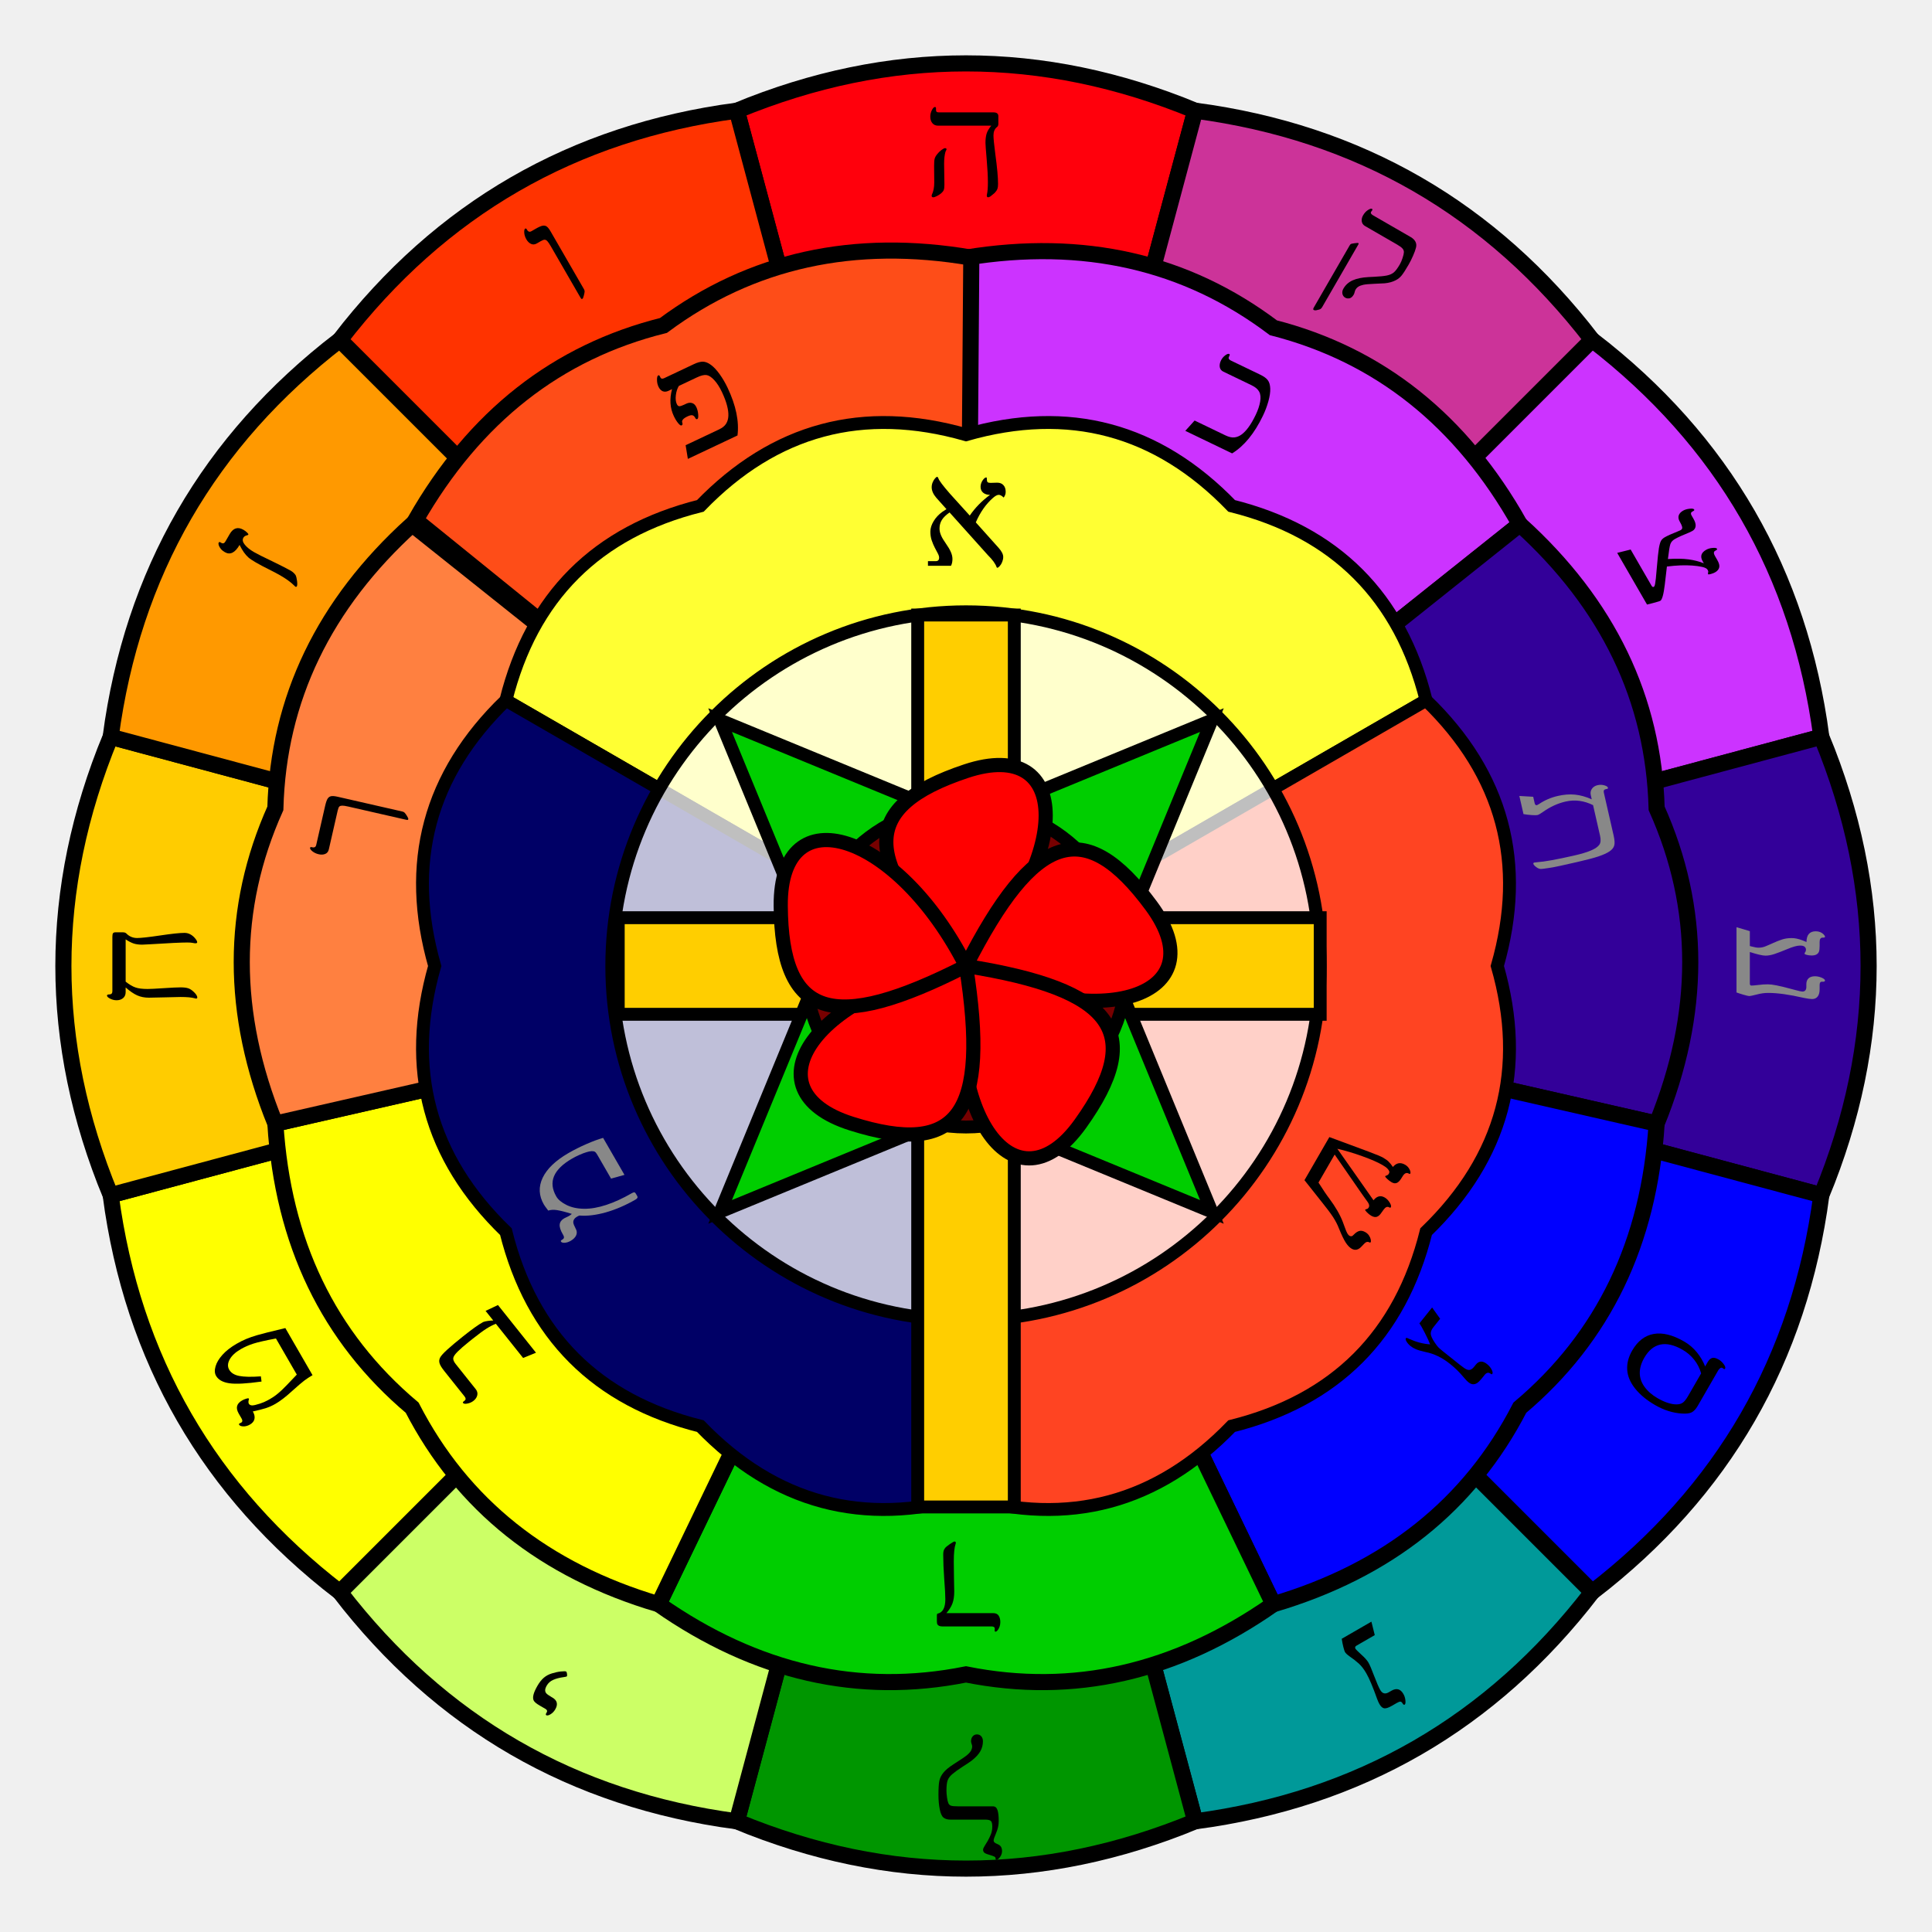
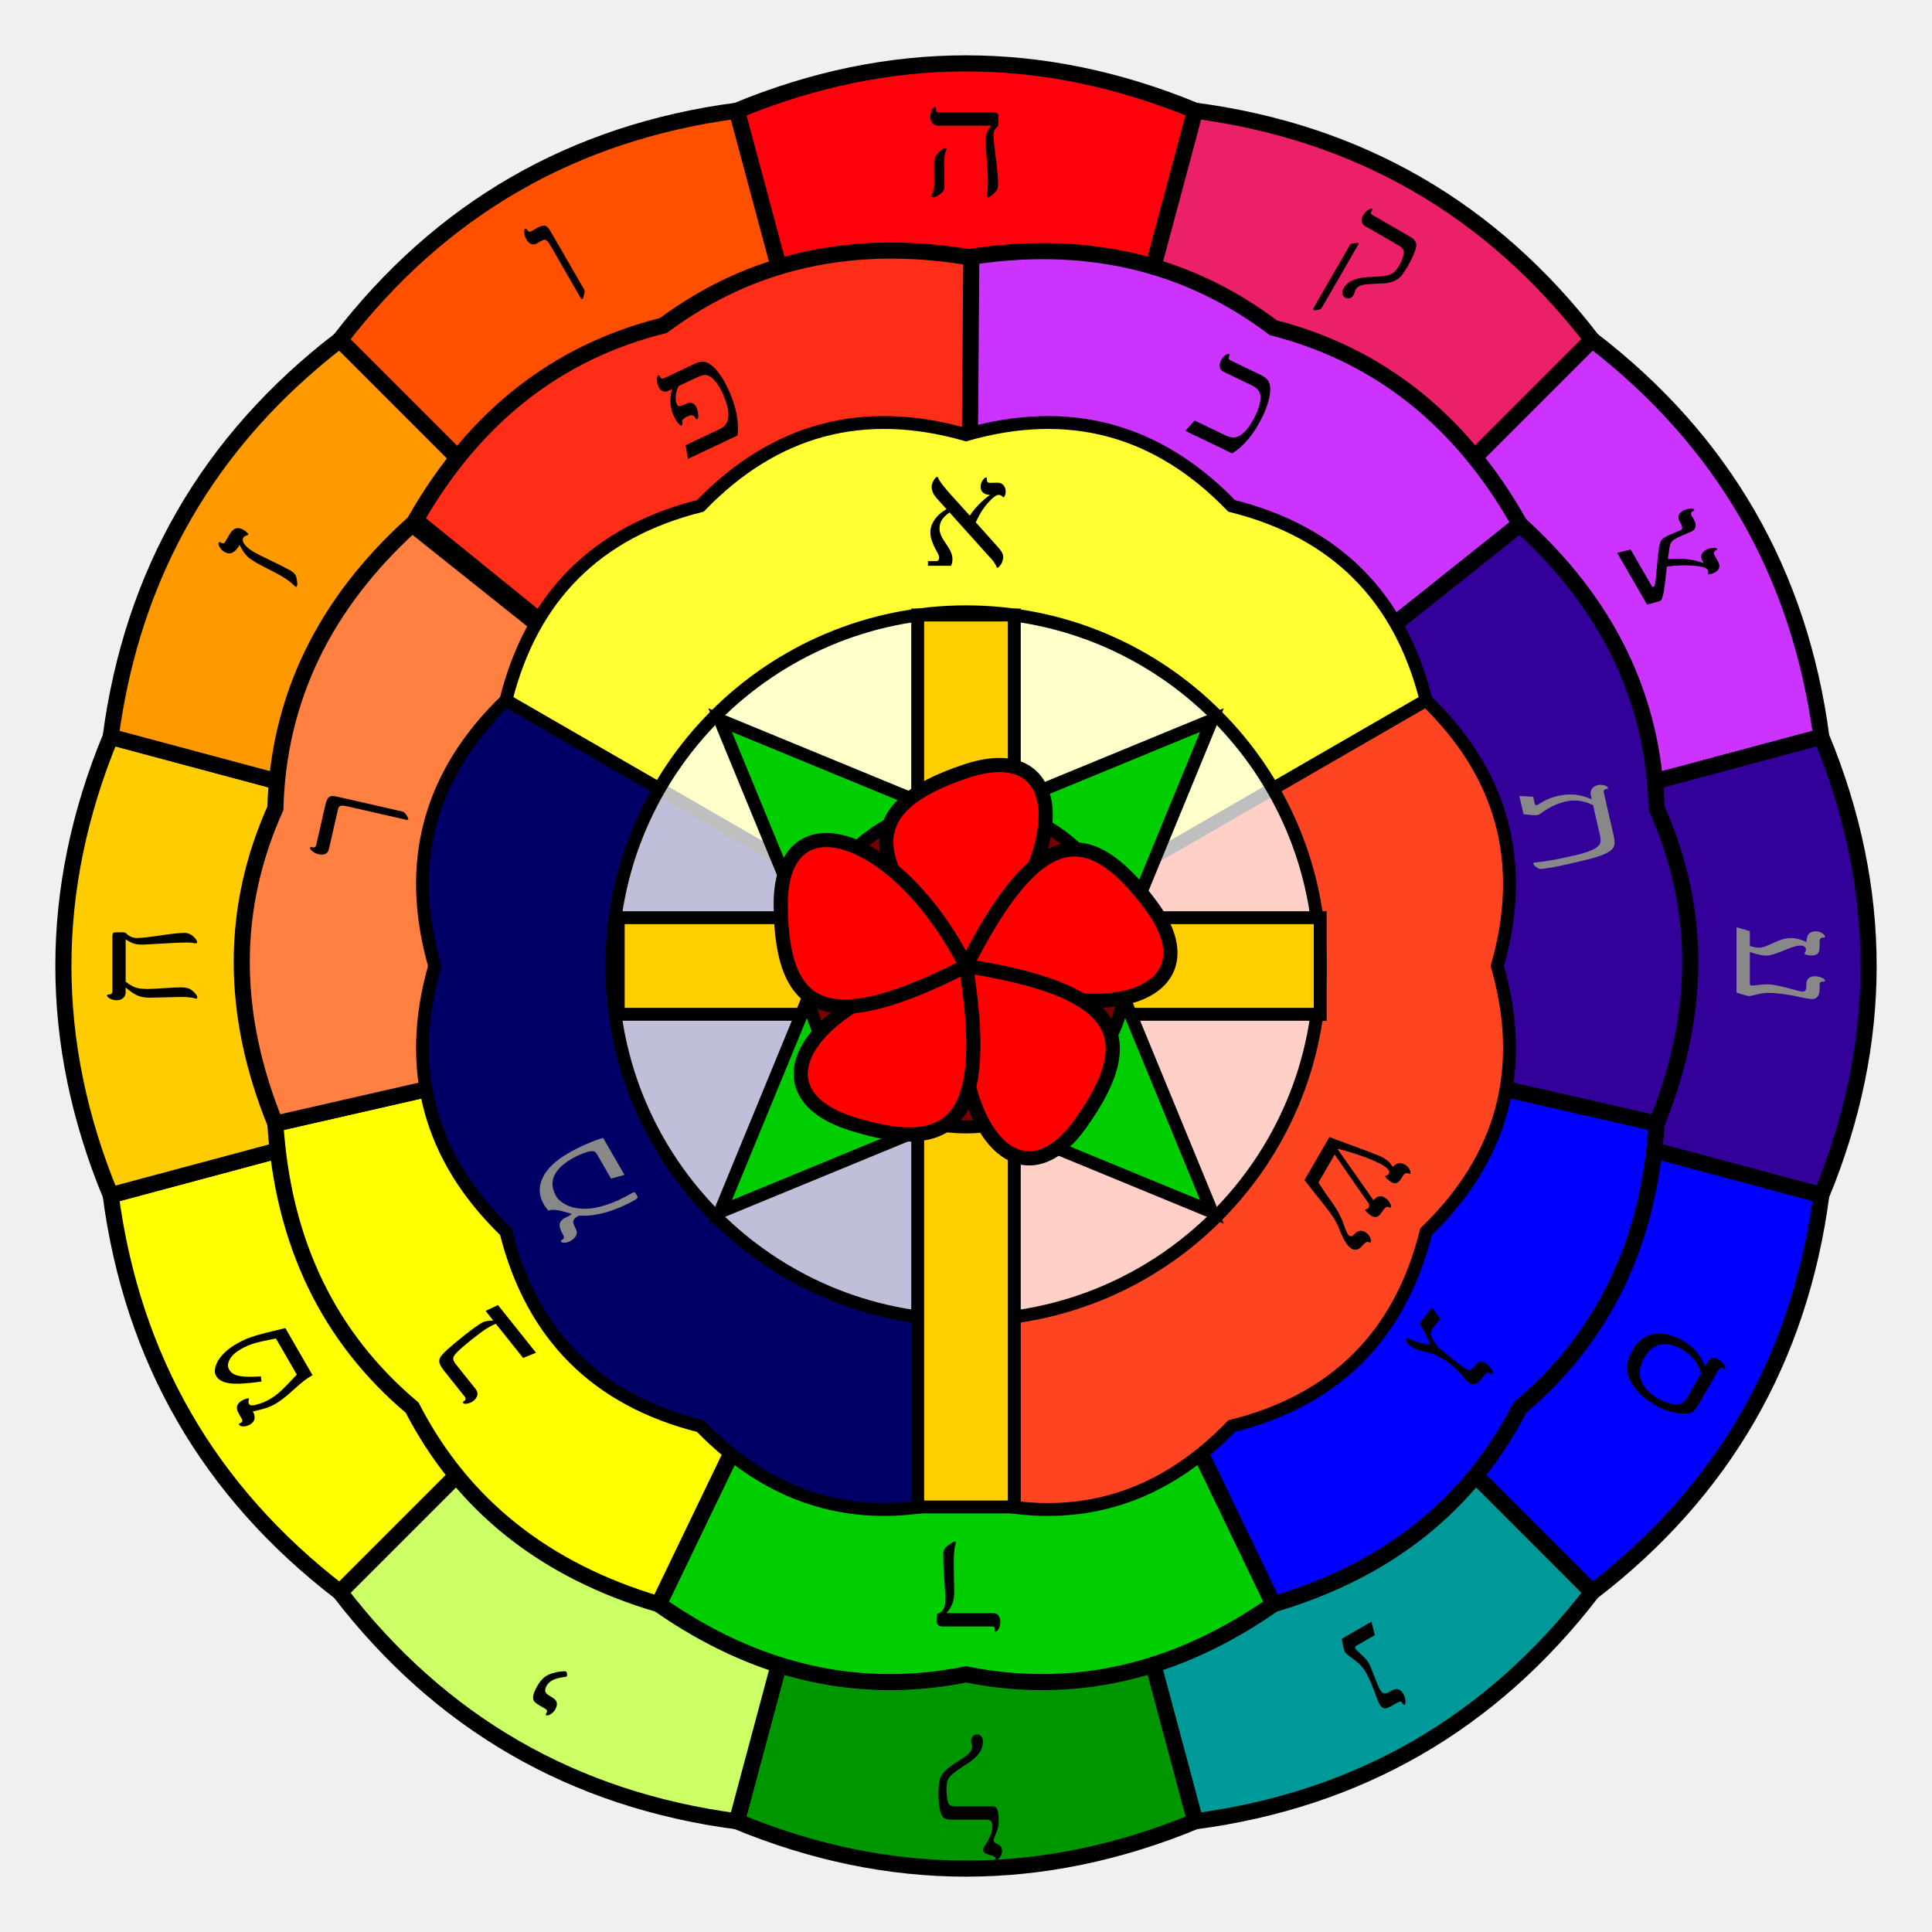
<svg xmlns="http://www.w3.org/2000/svg" xmlns:xlink="http://www.w3.org/1999/xlink" version="1.2" width="600" height="600" viewBox="-300 -300 600 600" preserveAspectRatio="xMinYMin meet">
  <style type="text/css">

   text.midtext {
      text-anchor: middle; 
      dominant-baseline: middle; 
      font-size: 35pt;
      stroke: none;
      font: Times New Roman, Times, serif;
   } 

</style>
  <defs>
    <path id="singles" stroke="black" stroke-width="5" d="M0,0 L71.175,-265.63 Q 0,-295 -71.175,-265.63 z" />
    <path id="doubles" stroke="black" stroke-width="5" d="M0,0 L 95.454,-198.213 Q 50,-230 0,-220 Q -50,-230 -95.454,-198.213 z" />
    <path id="moms" stroke="black" stroke-width="4" d="M0,0 L142.894,-82.5 Q 130.815,-130.815  82.5,-142.894 47.882,-178.696 0,-165 -47.882,-178.696 -82.5,-142.894 -130.815,-130.815 -142.894,-82.5 z" />
    <path id="leaf" stroke="black" stroke-width="4" fill="#00CE00" d="M0,108 L45,0 L -45,0 z" />
    <path id="petal" stroke="black" stroke-width="4" fill="#ff0000" d="M0,0 C -30,-30 -30,-45 0,-55 S 30,-30 0 0 z" />
  </defs>
  <g>
    <g>
      <use xlink:href="#singles" fill="#FF000C" />
      <text class="midtext" fill="#000" y="-250">ה</text>
    </g>
    <g transform="rotate(30)">
-       <use xlink:href="#singles" fill="#CC3399" />
+       <use xlink:href="#singles" fill="#EC1F69" />
      <text class="midtext" fill="#000" y="-250">ק</text>
    </g>
    <g transform="rotate(60)">
      <use xlink:href="#singles" fill="#CC33FF" />
      <text class="midtext" fill="#000" y="-250">צ</text>
    </g>
    <g transform="rotate(90)">
      <use xlink:href="#singles" fill="#330099" />
      <text class="midtext" fill="#888" y="-250">ע</text>
    </g>
    <g transform="rotate(120)">
      <use xlink:href="#singles" fill="#0000FF" />
      <text class="midtext" fill="#000" y="-250">ס</text>
    </g>
    <g transform="rotate(150)">
      <use xlink:href="#singles" fill="#009999" />
      <text class="midtext" fill="#000" y="-250">נ</text>
    </g>
    <g transform="rotate(180)">
      <use xlink:href="#singles" fill="#009600" />
      <text class="midtext" fill="#000" y="-250">ל</text>
    </g>
    <g transform="rotate(210)">
      <use xlink:href="#singles" fill="#CCFF66" />
      <text class="midtext" fill="#000" y="-250">י</text>
    </g>
    <g transform="rotate(240)">
      <use xlink:href="#singles" fill="#FFFF00" />
      <text class="midtext" fill="#000" y="-250">ט</text>
    </g>
    <g transform="rotate(270)">
      <use xlink:href="#singles" fill="#FFCC00" />
      <text class="midtext" fill="#000" y="-250">ח</text>
    </g>
    <g transform="rotate(300)">
      <use xlink:href="#singles" fill="#FF9900" />
      <text class="midtext" fill="#000" y="-250">ז</text>
    </g>
    <g transform="rotate(330)">
-       <use xlink:href="#singles" fill="#FF3300" />
+       <use xlink:href="#singles" fill="#FF5000" />
      <text class="midtext" fill="#000" y="-250">ו</text>
    </g>
  </g>
  <g>
    <g transform="rotate(25.7143)">
      <use xlink:href="#doubles" fill="#CC33FF" />
      <text class="midtext" fill="#000" y="-190">כ</text>
    </g>
    <g transform="rotate(77.1429)">
      <use xlink:href="#doubles" fill="#330099" />
      <text class="midtext" fill="#888" y="-190">ת</text>
    </g>
    <g transform="rotate(128.5714)">
      <use xlink:href="#doubles" fill="#0000FF" />
      <text class="midtext" fill="#000" y="-190">ג</text>
    </g>
    <g transform="rotate(180)">
      <use xlink:href="#doubles" fill="#00CE00" />
      <text class="midtext" fill="#000" y="-190">ד</text>
    </g>
    <g transform="rotate(231.4286)">
      <use xlink:href="#doubles" fill="#FFFF00" />
      <text class="midtext" fill="#000" y="-190">ב</text>
    </g>
    <g transform="rotate(282.8571)">
      <use xlink:href="#doubles" fill="#FF8040" />
      <text class="midtext" fill="#000" y="-190">ר</text>
    </g>
    <g transform="rotate(334.7143)">
-       <use xlink:href="#doubles" fill="#FE4d18" />
+       <use xlink:href="#doubles" fill="#FE2d18" />
      <text class="midtext" fill="#000" y="-190">פ</text>
    </g>
  </g>
  <g>
    <g>
      <use xlink:href="#moms" fill="#FFFF33" />
      <text class="midtext" fill="#000" y="-135">א</text>
    </g>
    <g transform="rotate(120)">
      <use xlink:href="#moms" fill="#FF4422" />
      <text class="midtext" fill="#000" y="-135">ש</text>
    </g>
    <g transform="rotate(240)">
      <use xlink:href="#moms" fill="#000066" />
      <text class="midtext" fill="#888" y="-135">מ</text>
    </g>
  </g>
  <g stroke-width="4" stroke="black">
    <circle r="110" fill="#ffffff" fill-opacity="0.75" />
    <rect fill="#FFCE00" x="-15" y="-109" width="30" height="277" />
    <rect fill="#FFCE00" x="-108" y="-15" height="30" width="218" />
    <use transform="rotate(45)" xlink:href="#leaf" />
    <use transform="rotate(135)" xlink:href="#leaf" />
    <use transform="rotate(-45)" xlink:href="#leaf" />
    <use transform="rotate(-135)" xlink:href="#leaf" />
    <circle r="50" fill="#770000" />
    <g transform="scale(1.1)">
      <use transform="rotate(0)" xlink:href="#petal" />
      <use transform="rotate(72)" xlink:href="#petal" />
      <use transform="rotate(144)" xlink:href="#petal" />
      <use transform="rotate(216)" xlink:href="#petal" />
      <use transform="rotate(-72)" xlink:href="#petal" />
    </g>
  </g>
</svg>
